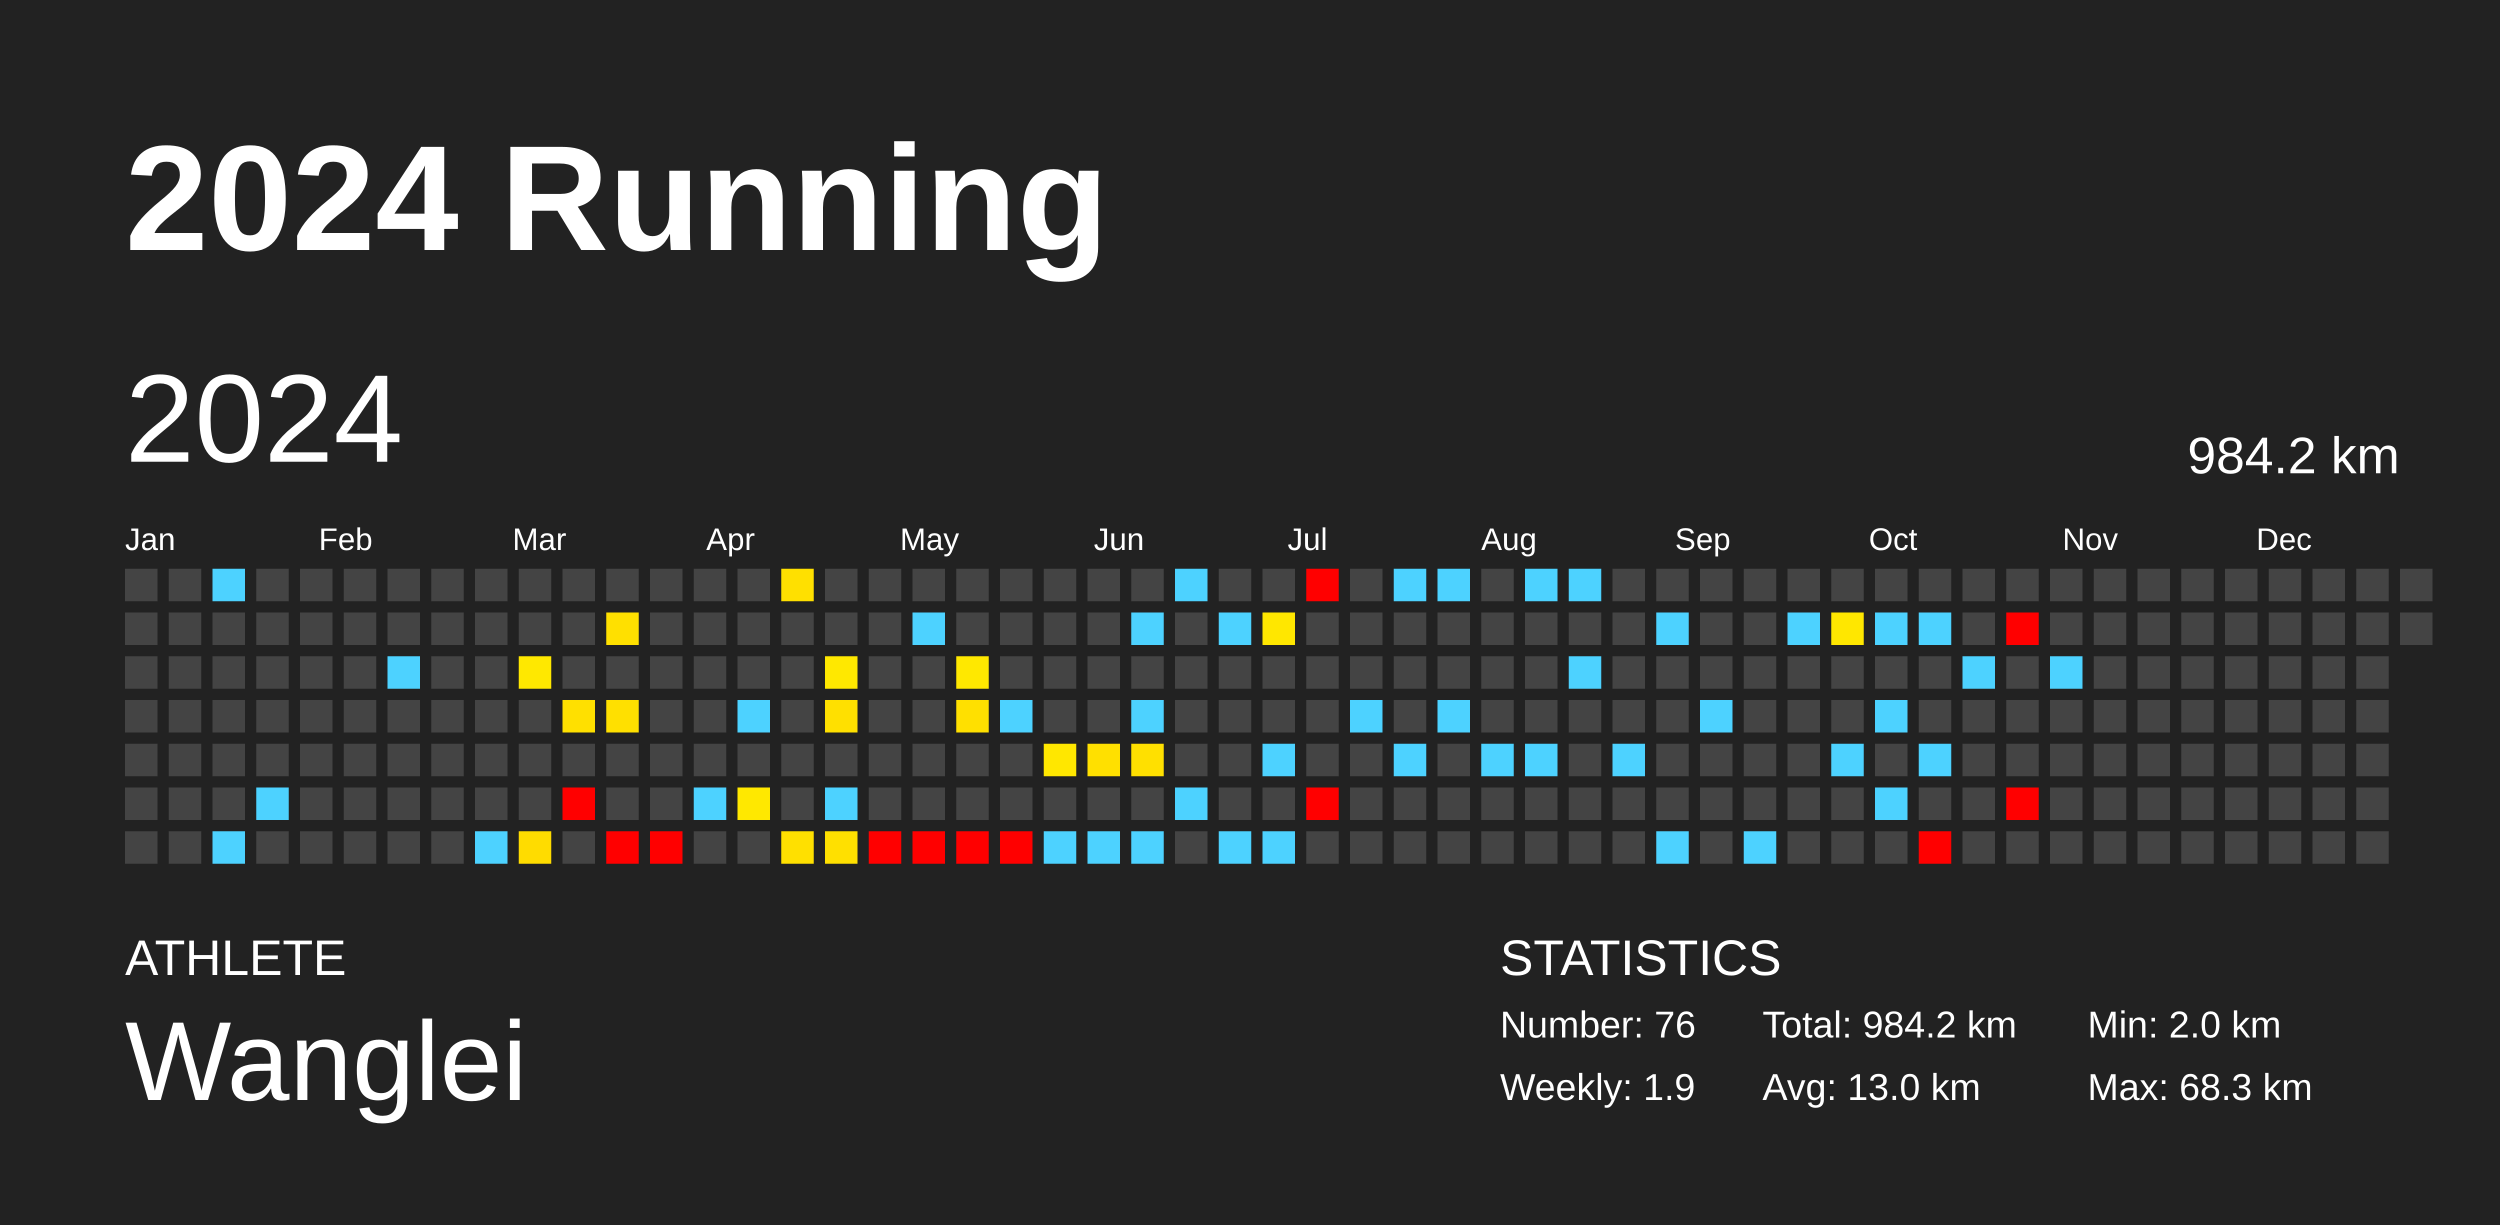
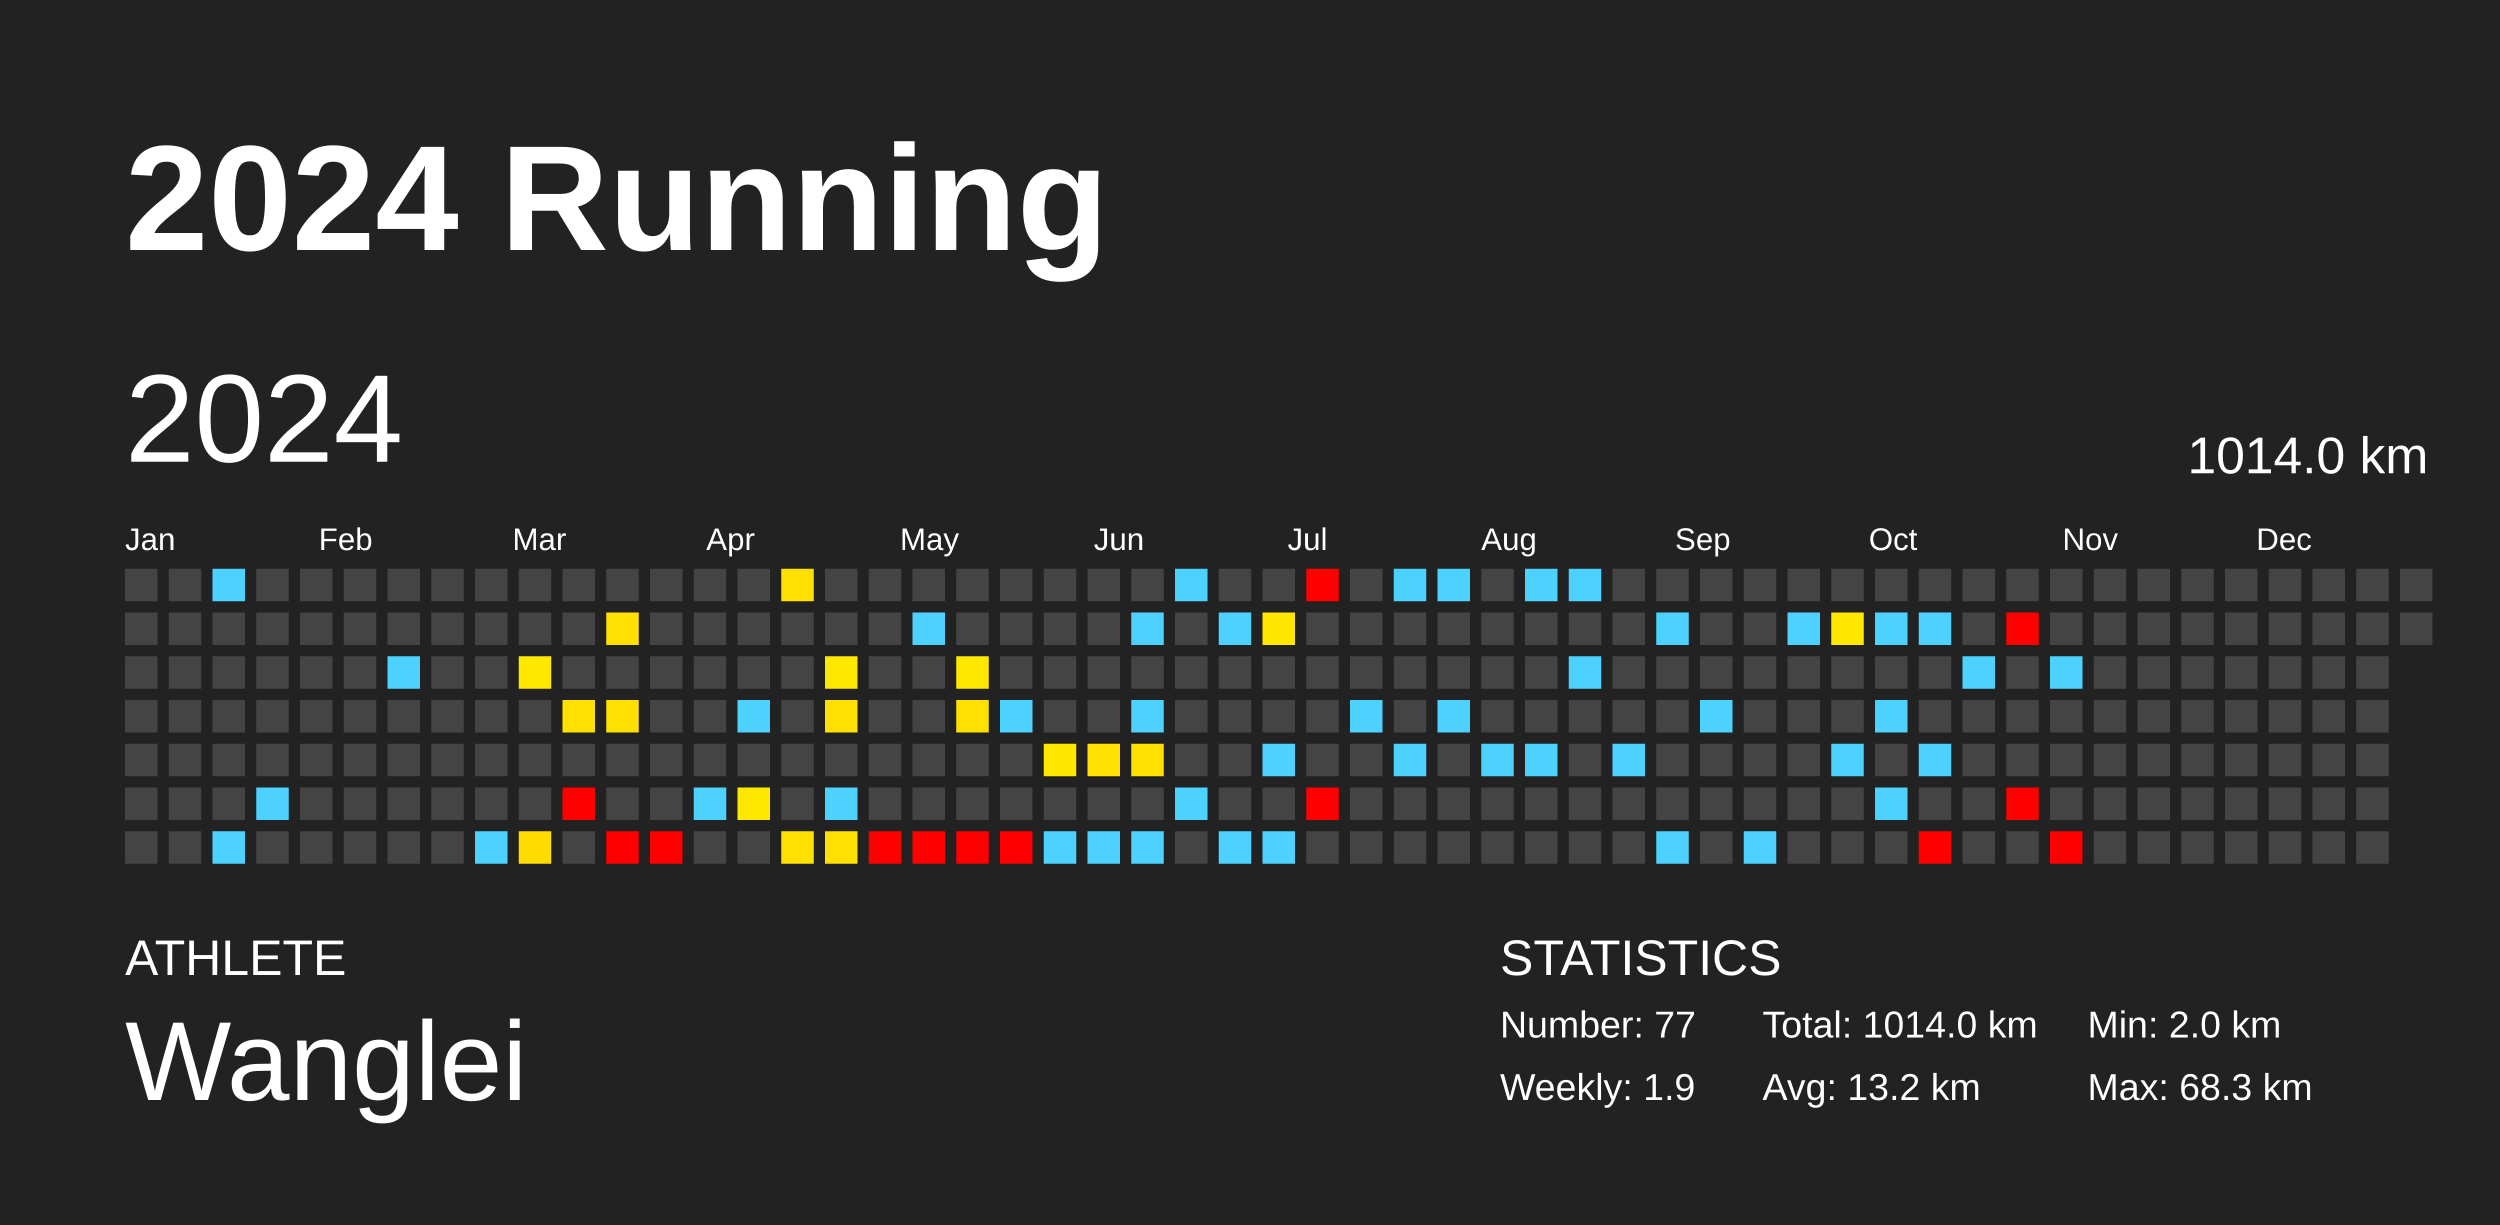
<svg xmlns="http://www.w3.org/2000/svg" baseProfile="full" height="98mm" version="1.1" viewBox="0,0,200,98" width="200mm">
  <defs />
  <rect fill="#222222" height="98" width="200" x="0" y="0" />
  <text fill="#FFFFFF" style="font-size:12px; font-family:Arial; font-weight:bold;" x="10" y="20">2024 Running</text>
  <text fill="#FFFFFF" style="font-size:4px; font-family:Arial" x="10" y="78">ATHLETE</text>
  <text fill="#FFFFFF" style="font-size:9px; font-family:Arial" x="10" y="88">Wanglei</text>
  <text fill="#FFFFFF" style="font-size:4px; font-family:Arial" x="120" y="78">STATISTICS</text>
-   <text fill="#FFFFFF" style="font-size:3px; font-family:Arial" x="120" y="83">Number: 76</text>
+   <text fill="#FFFFFF" style="font-size:3px; font-family:Arial" x="120" y="83">Number: 77</text>
  <text fill="#FFFFFF" style="font-size:3px; font-family:Arial" x="120" y="88">Weekly: 1.9</text>
-   <text fill="#FFFFFF" style="font-size:3px; font-family:Arial" x="141" y="83">Total: 984.2 km</text>
-   <text fill="#FFFFFF" style="font-size:3px; font-family:Arial" x="141" y="88">Avg: 13.0 km</text>
+   <text fill="#FFFFFF" style="font-size:3px; font-family:Arial" x="141" y="83">Total: 1014.0 km</text>
+   <text fill="#FFFFFF" style="font-size:3px; font-family:Arial" x="141" y="88">Avg: 13.2 km</text>
  <text fill="#FFFFFF" style="font-size:3px; font-family:Arial" x="167" y="83">Min: 2.0 km</text>
  <text fill="#FFFFFF" style="font-size:3px; font-family:Arial" x="167" y="88">Max: 68.3 km</text>
  <text dominant-baseline="hanging" fill="#FFFFFF" style="font-size:10.0px; font-family:Arial;" x="10" y="30">2024</text>
-   <text dominant-baseline="hanging" fill="#FFFFFF" style="font-size:4.125px; font-family:Arial;" x="175" y="35">984.2 km</text>
+   <text dominant-baseline="hanging" fill="#FFFFFF" style="font-size:4.125px; font-family:Arial;" x="175" y="35">1014.0 km</text>
  <text fill="#FFFFFF" style="font-size:2.5px; font-family:Arial" x="10.0" y="44">Jan</text>
  <text fill="#FFFFFF" style="font-size:2.5px; font-family:Arial" x="25.5" y="44">Feb</text>
  <text fill="#FFFFFF" style="font-size:2.5px; font-family:Arial" x="41.0" y="44">Mar</text>
  <text fill="#FFFFFF" style="font-size:2.5px; font-family:Arial" x="56.5" y="44">Apr</text>
  <text fill="#FFFFFF" style="font-size:2.5px; font-family:Arial" x="72.0" y="44">May</text>
  <text fill="#FFFFFF" style="font-size:2.5px; font-family:Arial" x="87.5" y="44">Jun</text>
  <text fill="#FFFFFF" style="font-size:2.5px; font-family:Arial" x="103.0" y="44">Jul</text>
  <text fill="#FFFFFF" style="font-size:2.5px; font-family:Arial" x="118.5" y="44">Aug</text>
  <text fill="#FFFFFF" style="font-size:2.5px; font-family:Arial" x="134.0" y="44">Sep</text>
  <text fill="#FFFFFF" style="font-size:2.5px; font-family:Arial" x="149.5" y="44">Oct</text>
  <text fill="#FFFFFF" style="font-size:2.5px; font-family:Arial" x="165.0" y="44">Nov</text>
  <text fill="#FFFFFF" style="font-size:2.5px; font-family:Arial" x="180.5" y="44">Dec</text>
  <rect fill="#444444" height="2.6" width="2.6" x="10.0" y="45.5" />
  <rect fill="#444444" height="2.6" width="2.6" x="10.0" y="49.0" />
  <rect fill="#444444" height="2.6" width="2.6" x="10.0" y="52.5" />
  <rect fill="#444444" height="2.6" width="2.6" x="10.0" y="56.0" />
  <rect fill="#444444" height="2.6" width="2.6" x="10.0" y="59.5" />
  <rect fill="#444444" height="2.6" width="2.6" x="10.0" y="63.0" />
  <rect fill="#444444" height="2.6" width="2.6" x="10.0" y="66.5" />
  <rect fill="#444444" height="2.6" width="2.6" x="13.5" y="45.5" />
  <rect fill="#444444" height="2.6" width="2.6" x="13.5" y="49.0" />
  <rect fill="#444444" height="2.6" width="2.6" x="13.5" y="52.5" />
  <rect fill="#444444" height="2.6" width="2.6" x="13.5" y="56.0" />
  <rect fill="#444444" height="2.6" width="2.6" x="13.5" y="59.5" />
  <rect fill="#444444" height="2.6" width="2.6" x="13.5" y="63.0" />
  <rect fill="#444444" height="2.6" width="2.6" x="13.5" y="66.5" />
  <rect fill="#4dd2ff" height="2.6" width="2.6" x="17.0" y="45.5" />
  <rect fill="#444444" height="2.6" width="2.6" x="17.0" y="49.0" />
  <rect fill="#444444" height="2.6" width="2.6" x="17.0" y="52.5" />
  <rect fill="#444444" height="2.6" width="2.6" x="17.0" y="56.0" />
  <rect fill="#444444" height="2.6" width="2.6" x="17.0" y="59.5" />
  <rect fill="#444444" height="2.6" width="2.6" x="17.0" y="63.0" />
  <rect fill="#4dd2ff" height="2.6" width="2.6" x="17.0" y="66.5" />
  <rect fill="#444444" height="2.6" width="2.6" x="20.5" y="45.5" />
  <rect fill="#444444" height="2.6" width="2.6" x="20.5" y="49.0" />
  <rect fill="#444444" height="2.6" width="2.6" x="20.5" y="52.5" />
  <rect fill="#444444" height="2.6" width="2.6" x="20.5" y="56.0" />
  <rect fill="#444444" height="2.6" width="2.6" x="20.5" y="59.5" />
  <rect fill="#4dd2ff" height="2.6" width="2.6" x="20.5" y="63.0" />
  <rect fill="#444444" height="2.6" width="2.6" x="20.5" y="66.5" />
  <rect fill="#444444" height="2.6" width="2.6" x="24.0" y="45.5" />
  <rect fill="#444444" height="2.6" width="2.6" x="24.0" y="49.0" />
  <rect fill="#444444" height="2.6" width="2.6" x="24.0" y="52.5" />
  <rect fill="#444444" height="2.6" width="2.6" x="24.0" y="56.0" />
  <rect fill="#444444" height="2.6" width="2.6" x="24.0" y="59.5" />
  <rect fill="#444444" height="2.6" width="2.6" x="24.0" y="63.0" />
  <rect fill="#444444" height="2.6" width="2.6" x="24.0" y="66.5" />
  <rect fill="#444444" height="2.6" width="2.6" x="27.5" y="45.5" />
  <rect fill="#444444" height="2.6" width="2.6" x="27.5" y="49.0" />
  <rect fill="#444444" height="2.6" width="2.6" x="27.5" y="52.5" />
  <rect fill="#444444" height="2.6" width="2.6" x="27.5" y="56.0" />
  <rect fill="#444444" height="2.6" width="2.6" x="27.5" y="59.5" />
  <rect fill="#444444" height="2.6" width="2.6" x="27.5" y="63.0" />
  <rect fill="#444444" height="2.6" width="2.6" x="27.5" y="66.5" />
  <rect fill="#444444" height="2.6" width="2.6" x="31.0" y="45.5" />
  <rect fill="#444444" height="2.6" width="2.6" x="31.0" y="49.0" />
  <rect fill="#4dd2ff" height="2.6" width="2.6" x="31.0" y="52.5" />
  <rect fill="#444444" height="2.6" width="2.6" x="31.0" y="56.0" />
  <rect fill="#444444" height="2.6" width="2.6" x="31.0" y="59.5" />
  <rect fill="#444444" height="2.6" width="2.6" x="31.0" y="63.0" />
  <rect fill="#444444" height="2.6" width="2.6" x="31.0" y="66.5" />
  <rect fill="#444444" height="2.6" width="2.6" x="34.5" y="45.5" />
  <rect fill="#444444" height="2.6" width="2.6" x="34.5" y="49.0" />
  <rect fill="#444444" height="2.6" width="2.6" x="34.5" y="52.5" />
  <rect fill="#444444" height="2.6" width="2.6" x="34.5" y="56.0" />
  <rect fill="#444444" height="2.6" width="2.6" x="34.5" y="59.5" />
  <rect fill="#444444" height="2.6" width="2.6" x="34.5" y="63.0" />
  <rect fill="#444444" height="2.6" width="2.6" x="34.5" y="66.5" />
  <rect fill="#444444" height="2.6" width="2.6" x="38.0" y="45.5" />
  <rect fill="#444444" height="2.6" width="2.6" x="38.0" y="49.0" />
  <rect fill="#444444" height="2.6" width="2.6" x="38.0" y="52.5" />
  <rect fill="#444444" height="2.6" width="2.6" x="38.0" y="56.0" />
  <rect fill="#444444" height="2.6" width="2.6" x="38.0" y="59.5" />
  <rect fill="#444444" height="2.6" width="2.6" x="38.0" y="63.0" />
  <rect fill="#4dd2ff" height="2.6" width="2.6" x="38.0" y="66.5" />
  <rect fill="#444444" height="2.6" width="2.6" x="41.5" y="45.5" />
  <rect fill="#444444" height="2.6" width="2.6" x="41.5" y="49.0" />
  <rect fill="#ffe800" height="2.6" width="2.6" x="41.5" y="52.5" />
  <rect fill="#444444" height="2.6" width="2.6" x="41.5" y="56.0" />
  <rect fill="#444444" height="2.6" width="2.6" x="41.5" y="59.5" />
  <rect fill="#444444" height="2.6" width="2.6" x="41.5" y="63.0" />
  <rect fill="#ffdc00" height="2.6" width="2.6" x="41.5" y="66.5" />
  <rect fill="#444444" height="2.6" width="2.6" x="45.0" y="45.5" />
  <rect fill="#444444" height="2.6" width="2.6" x="45.0" y="49.0" />
  <rect fill="#444444" height="2.6" width="2.6" x="45.0" y="52.5" />
  <rect fill="#ffe000" height="2.6" width="2.6" x="45.0" y="56.0" />
  <rect fill="#444444" height="2.6" width="2.6" x="45.0" y="59.5" />
  <rect fill="red" height="2.6" width="2.6" x="45.0" y="63.0" />
  <rect fill="#444444" height="2.6" width="2.6" x="45.0" y="66.5" />
  <rect fill="#444444" height="2.6" width="2.6" x="48.5" y="45.5" />
  <rect fill="#ffe000" height="2.6" width="2.6" x="48.5" y="49.0" />
  <rect fill="#444444" height="2.6" width="2.6" x="48.5" y="52.5" />
  <rect fill="#ffe000" height="2.6" width="2.6" x="48.5" y="56.0" />
  <rect fill="#444444" height="2.6" width="2.6" x="48.5" y="59.5" />
  <rect fill="#444444" height="2.6" width="2.6" x="48.5" y="63.0" />
  <rect fill="red" height="2.6" width="2.6" x="48.5" y="66.5" />
  <rect fill="#444444" height="2.6" width="2.6" x="52.0" y="45.5" />
  <rect fill="#444444" height="2.6" width="2.6" x="52.0" y="49.0" />
  <rect fill="#444444" height="2.6" width="2.6" x="52.0" y="52.5" />
  <rect fill="#444444" height="2.6" width="2.6" x="52.0" y="56.0" />
  <rect fill="#444444" height="2.6" width="2.6" x="52.0" y="59.5" />
  <rect fill="#444444" height="2.6" width="2.6" x="52.0" y="63.0" />
  <rect fill="red" height="2.6" width="2.6" x="52.0" y="66.5" />
  <rect fill="#444444" height="2.6" width="2.6" x="55.5" y="45.5" />
  <rect fill="#444444" height="2.6" width="2.6" x="55.5" y="49.0" />
  <rect fill="#444444" height="2.6" width="2.6" x="55.5" y="52.5" />
  <rect fill="#444444" height="2.6" width="2.6" x="55.5" y="56.0" />
  <rect fill="#444444" height="2.6" width="2.6" x="55.5" y="59.5" />
  <rect fill="#4dd2ff" height="2.6" width="2.6" x="55.5" y="63.0" />
  <rect fill="#444444" height="2.6" width="2.6" x="55.5" y="66.5" />
  <rect fill="#444444" height="2.6" width="2.6" x="59.0" y="45.5" />
  <rect fill="#444444" height="2.6" width="2.6" x="59.0" y="49.0" />
  <rect fill="#444444" height="2.6" width="2.6" x="59.0" y="52.5" />
  <rect fill="#4dd2ff" height="2.6" width="2.6" x="59.0" y="56.0" />
  <rect fill="#444444" height="2.6" width="2.6" x="59.0" y="59.5" />
  <rect fill="#ffe800" height="2.6" width="2.6" x="59.0" y="63.0" />
  <rect fill="#444444" height="2.6" width="2.6" x="59.0" y="66.5" />
  <rect fill="#ffe000" height="2.6" width="2.6" x="62.5" y="45.5" />
  <rect fill="#444444" height="2.6" width="2.6" x="62.5" y="49.0" />
  <rect fill="#444444" height="2.6" width="2.6" x="62.5" y="52.5" />
  <rect fill="#444444" height="2.6" width="2.6" x="62.5" y="56.0" />
  <rect fill="#444444" height="2.6" width="2.6" x="62.5" y="59.5" />
  <rect fill="#444444" height="2.6" width="2.6" x="62.5" y="63.0" />
  <rect fill="#ffe000" height="2.6" width="2.6" x="62.5" y="66.5" />
  <rect fill="#444444" height="2.6" width="2.6" x="66.0" y="45.5" />
  <rect fill="#444444" height="2.6" width="2.6" x="66.0" y="49.0" />
  <rect fill="#ffe800" height="2.6" width="2.6" x="66.0" y="52.5" />
  <rect fill="#ffe000" height="2.6" width="2.6" x="66.0" y="56.0" />
  <rect fill="#444444" height="2.6" width="2.6" x="66.0" y="59.5" />
  <rect fill="#4dd2ff" height="2.6" width="2.6" x="66.0" y="63.0" />
  <rect fill="#ffe000" height="2.6" width="2.6" x="66.0" y="66.5" />
  <rect fill="#444444" height="2.6" width="2.6" x="69.5" y="45.5" />
  <rect fill="#444444" height="2.6" width="2.6" x="69.5" y="49.0" />
  <rect fill="#444444" height="2.6" width="2.6" x="69.5" y="52.5" />
  <rect fill="#444444" height="2.6" width="2.6" x="69.5" y="56.0" />
  <rect fill="#444444" height="2.6" width="2.6" x="69.5" y="59.5" />
  <rect fill="#444444" height="2.6" width="2.6" x="69.5" y="63.0" />
  <rect fill="red" height="2.6" width="2.6" x="69.5" y="66.5" />
  <rect fill="#444444" height="2.6" width="2.6" x="73.0" y="45.5" />
  <rect fill="#4dd2ff" height="2.6" width="2.6" x="73.0" y="49.0" />
  <rect fill="#444444" height="2.6" width="2.6" x="73.0" y="52.5" />
  <rect fill="#444444" height="2.6" width="2.6" x="73.0" y="56.0" />
  <rect fill="#444444" height="2.6" width="2.6" x="73.0" y="59.5" />
  <rect fill="#444444" height="2.6" width="2.6" x="73.0" y="63.0" />
  <rect fill="red" height="2.6" width="2.6" x="73.0" y="66.5" />
  <rect fill="#444444" height="2.6" width="2.6" x="76.5" y="45.5" />
  <rect fill="#444444" height="2.6" width="2.6" x="76.5" y="49.0" />
  <rect fill="#ffe800" height="2.6" width="2.6" x="76.5" y="52.5" />
  <rect fill="#ffe000" height="2.6" width="2.6" x="76.5" y="56.0" />
  <rect fill="#444444" height="2.6" width="2.6" x="76.5" y="59.5" />
  <rect fill="#444444" height="2.6" width="2.6" x="76.5" y="63.0" />
  <rect fill="red" height="2.6" width="2.6" x="76.5" y="66.5" />
  <rect fill="#444444" height="2.6" width="2.6" x="80.0" y="45.5" />
  <rect fill="#444444" height="2.6" width="2.6" x="80.0" y="49.0" />
  <rect fill="#444444" height="2.6" width="2.6" x="80.0" y="52.5" />
  <rect fill="#4dd2ff" height="2.6" width="2.6" x="80.0" y="56.0" />
  <rect fill="#444444" height="2.6" width="2.6" x="80.0" y="59.5" />
  <rect fill="#444444" height="2.6" width="2.6" x="80.0" y="63.0" />
  <rect fill="red" height="2.6" width="2.6" x="80.0" y="66.5" />
  <rect fill="#444444" height="2.6" width="2.6" x="83.5" y="45.5" />
  <rect fill="#444444" height="2.6" width="2.6" x="83.5" y="49.0" />
  <rect fill="#444444" height="2.6" width="2.6" x="83.5" y="52.5" />
  <rect fill="#444444" height="2.6" width="2.6" x="83.5" y="56.0" />
  <rect fill="#ffe700" height="2.6" width="2.6" x="83.5" y="59.5" />
  <rect fill="#444444" height="2.6" width="2.6" x="83.5" y="63.0" />
  <rect fill="#4dd2ff" height="2.6" width="2.6" x="83.5" y="66.5" />
  <rect fill="#444444" height="2.6" width="2.6" x="87.0" y="45.5" />
  <rect fill="#444444" height="2.6" width="2.6" x="87.0" y="49.0" />
  <rect fill="#444444" height="2.6" width="2.6" x="87.0" y="52.5" />
  <rect fill="#444444" height="2.6" width="2.6" x="87.0" y="56.0" />
  <rect fill="#ffe000" height="2.6" width="2.6" x="87.0" y="59.5" />
  <rect fill="#444444" height="2.6" width="2.6" x="87.0" y="63.0" />
  <rect fill="#4dd2ff" height="2.6" width="2.6" x="87.0" y="66.5" />
  <rect fill="#444444" height="2.6" width="2.6" x="90.5" y="45.5" />
  <rect fill="#4dd2ff" height="2.6" width="2.6" x="90.5" y="49.0" />
  <rect fill="#444444" height="2.6" width="2.6" x="90.5" y="52.5" />
  <rect fill="#4dd2ff" height="2.6" width="2.6" x="90.5" y="56.0" />
  <rect fill="#ffe000" height="2.6" width="2.6" x="90.5" y="59.5" />
  <rect fill="#444444" height="2.6" width="2.6" x="90.5" y="63.0" />
  <rect fill="#4dd2ff" height="2.6" width="2.6" x="90.5" y="66.5" />
  <rect fill="#4dd2ff" height="2.6" width="2.6" x="94.0" y="45.5" />
  <rect fill="#444444" height="2.6" width="2.6" x="94.0" y="49.0" />
  <rect fill="#444444" height="2.6" width="2.6" x="94.0" y="52.5" />
  <rect fill="#444444" height="2.6" width="2.6" x="94.0" y="56.0" />
  <rect fill="#444444" height="2.6" width="2.6" x="94.0" y="59.5" />
  <rect fill="#4dd2ff" height="2.6" width="2.6" x="94.0" y="63.0" />
  <rect fill="#444444" height="2.6" width="2.6" x="94.0" y="66.5" />
  <rect fill="#444444" height="2.6" width="2.6" x="97.5" y="45.5" />
  <rect fill="#4dd2ff" height="2.6" width="2.6" x="97.5" y="49.0" />
  <rect fill="#444444" height="2.6" width="2.6" x="97.5" y="52.5" />
  <rect fill="#444444" height="2.6" width="2.6" x="97.5" y="56.0" />
  <rect fill="#444444" height="2.6" width="2.6" x="97.5" y="59.5" />
  <rect fill="#444444" height="2.6" width="2.6" x="97.5" y="63.0" />
  <rect fill="#4dd2ff" height="2.6" width="2.6" x="97.5" y="66.5" />
  <rect fill="#444444" height="2.6" width="2.6" x="101.0" y="45.5" />
  <rect fill="#ffe700" height="2.6" width="2.6" x="101.0" y="49.0" />
  <rect fill="#444444" height="2.6" width="2.6" x="101.0" y="52.5" />
  <rect fill="#444444" height="2.6" width="2.6" x="101.0" y="56.0" />
  <rect fill="#4dd2ff" height="2.6" width="2.6" x="101.0" y="59.5" />
  <rect fill="#444444" height="2.6" width="2.6" x="101.0" y="63.0" />
  <rect fill="#4dd2ff" height="2.6" width="2.6" x="101.0" y="66.5" />
  <rect fill="red" height="2.6" width="2.6" x="104.5" y="45.5" />
  <rect fill="#444444" height="2.6" width="2.6" x="104.5" y="49.0" />
  <rect fill="#444444" height="2.6" width="2.6" x="104.5" y="52.5" />
  <rect fill="#444444" height="2.6" width="2.6" x="104.5" y="56.0" />
  <rect fill="#444444" height="2.6" width="2.6" x="104.5" y="59.5" />
  <rect fill="red" height="2.6" width="2.6" x="104.5" y="63.0" />
  <rect fill="#444444" height="2.6" width="2.6" x="104.5" y="66.5" />
  <rect fill="#444444" height="2.6" width="2.6" x="108.0" y="45.5" />
  <rect fill="#444444" height="2.6" width="2.6" x="108.0" y="49.0" />
  <rect fill="#444444" height="2.6" width="2.6" x="108.0" y="52.5" />
  <rect fill="#4dd2ff" height="2.6" width="2.6" x="108.0" y="56.0" />
  <rect fill="#444444" height="2.6" width="2.6" x="108.0" y="59.5" />
  <rect fill="#444444" height="2.6" width="2.6" x="108.0" y="63.0" />
  <rect fill="#444444" height="2.6" width="2.6" x="108.0" y="66.5" />
  <rect fill="#4dd2ff" height="2.6" width="2.6" x="111.5" y="45.5" />
  <rect fill="#444444" height="2.6" width="2.6" x="111.5" y="49.0" />
  <rect fill="#444444" height="2.6" width="2.6" x="111.5" y="52.5" />
  <rect fill="#444444" height="2.6" width="2.6" x="111.5" y="56.0" />
  <rect fill="#4dd2ff" height="2.6" width="2.6" x="111.5" y="59.5" />
  <rect fill="#444444" height="2.6" width="2.6" x="111.5" y="63.0" />
  <rect fill="#444444" height="2.6" width="2.6" x="111.5" y="66.5" />
  <rect fill="#4dd2ff" height="2.6" width="2.6" x="115.0" y="45.5" />
  <rect fill="#444444" height="2.6" width="2.6" x="115.0" y="49.0" />
  <rect fill="#444444" height="2.6" width="2.6" x="115.0" y="52.5" />
  <rect fill="#4dd2ff" height="2.6" width="2.6" x="115.0" y="56.0" />
  <rect fill="#444444" height="2.6" width="2.6" x="115.0" y="59.5" />
  <rect fill="#444444" height="2.6" width="2.6" x="115.0" y="63.0" />
  <rect fill="#444444" height="2.6" width="2.6" x="115.0" y="66.5" />
  <rect fill="#444444" height="2.6" width="2.6" x="118.5" y="45.5" />
  <rect fill="#444444" height="2.6" width="2.6" x="118.5" y="49.0" />
  <rect fill="#444444" height="2.6" width="2.6" x="118.5" y="52.5" />
  <rect fill="#444444" height="2.6" width="2.6" x="118.5" y="56.0" />
  <rect fill="#4dd2ff" height="2.6" width="2.6" x="118.5" y="59.5" />
  <rect fill="#444444" height="2.6" width="2.6" x="118.5" y="63.0" />
  <rect fill="#444444" height="2.6" width="2.6" x="118.5" y="66.5" />
  <rect fill="#4dd2ff" height="2.6" width="2.6" x="122.0" y="45.5" />
  <rect fill="#444444" height="2.6" width="2.6" x="122.0" y="49.0" />
  <rect fill="#444444" height="2.6" width="2.6" x="122.0" y="52.5" />
  <rect fill="#444444" height="2.6" width="2.6" x="122.0" y="56.0" />
  <rect fill="#4dd2ff" height="2.6" width="2.6" x="122.0" y="59.5" />
  <rect fill="#444444" height="2.6" width="2.6" x="122.0" y="63.0" />
  <rect fill="#444444" height="2.6" width="2.6" x="122.0" y="66.5" />
  <rect fill="#4dd2ff" height="2.6" width="2.6" x="125.5" y="45.5" />
  <rect fill="#444444" height="2.6" width="2.6" x="125.5" y="49.0" />
  <rect fill="#4dd2ff" height="2.6" width="2.6" x="125.5" y="52.5" />
  <rect fill="#444444" height="2.6" width="2.6" x="125.5" y="56.0" />
  <rect fill="#444444" height="2.6" width="2.6" x="125.5" y="59.5" />
  <rect fill="#444444" height="2.6" width="2.6" x="125.5" y="63.0" />
  <rect fill="#444444" height="2.6" width="2.6" x="125.5" y="66.5" />
  <rect fill="#444444" height="2.6" width="2.6" x="129.0" y="45.5" />
  <rect fill="#444444" height="2.6" width="2.6" x="129.0" y="49.0" />
  <rect fill="#444444" height="2.6" width="2.6" x="129.0" y="52.5" />
  <rect fill="#444444" height="2.6" width="2.6" x="129.0" y="56.0" />
  <rect fill="#4dd2ff" height="2.6" width="2.6" x="129.0" y="59.5" />
  <rect fill="#444444" height="2.6" width="2.6" x="129.0" y="63.0" />
  <rect fill="#444444" height="2.6" width="2.6" x="129.0" y="66.5" />
  <rect fill="#444444" height="2.6" width="2.6" x="132.5" y="45.5" />
  <rect fill="#4dd2ff" height="2.6" width="2.6" x="132.5" y="49.0" />
  <rect fill="#444444" height="2.6" width="2.6" x="132.5" y="52.5" />
  <rect fill="#444444" height="2.6" width="2.6" x="132.5" y="56.0" />
  <rect fill="#444444" height="2.6" width="2.6" x="132.5" y="59.5" />
  <rect fill="#444444" height="2.6" width="2.6" x="132.5" y="63.0" />
  <rect fill="#4dd2ff" height="2.6" width="2.6" x="132.5" y="66.5" />
  <rect fill="#444444" height="2.6" width="2.6" x="136.0" y="45.5" />
  <rect fill="#444444" height="2.6" width="2.6" x="136.0" y="49.0" />
  <rect fill="#444444" height="2.6" width="2.6" x="136.0" y="52.5" />
  <rect fill="#4dd2ff" height="2.6" width="2.6" x="136.0" y="56.0" />
  <rect fill="#444444" height="2.6" width="2.6" x="136.0" y="59.5" />
  <rect fill="#444444" height="2.6" width="2.6" x="136.0" y="63.0" />
  <rect fill="#444444" height="2.6" width="2.6" x="136.0" y="66.5" />
  <rect fill="#444444" height="2.6" width="2.6" x="139.5" y="45.5" />
  <rect fill="#444444" height="2.6" width="2.6" x="139.5" y="49.0" />
  <rect fill="#444444" height="2.6" width="2.6" x="139.5" y="52.5" />
  <rect fill="#444444" height="2.6" width="2.6" x="139.5" y="56.0" />
  <rect fill="#444444" height="2.6" width="2.6" x="139.5" y="59.5" />
  <rect fill="#444444" height="2.6" width="2.6" x="139.5" y="63.0" />
  <rect fill="#4dd2ff" height="2.6" width="2.6" x="139.5" y="66.5" />
  <rect fill="#444444" height="2.6" width="2.6" x="143.0" y="45.5" />
  <rect fill="#4dd2ff" height="2.6" width="2.6" x="143.0" y="49.0" />
  <rect fill="#444444" height="2.6" width="2.6" x="143.0" y="52.5" />
  <rect fill="#444444" height="2.6" width="2.6" x="143.0" y="56.0" />
  <rect fill="#444444" height="2.6" width="2.6" x="143.0" y="59.5" />
  <rect fill="#444444" height="2.6" width="2.6" x="143.0" y="63.0" />
  <rect fill="#444444" height="2.6" width="2.6" x="143.0" y="66.5" />
  <rect fill="#444444" height="2.6" width="2.6" x="146.5" y="45.5" />
  <rect fill="#ffe700" height="2.6" width="2.6" x="146.5" y="49.0" />
  <rect fill="#444444" height="2.6" width="2.6" x="146.5" y="52.5" />
  <rect fill="#444444" height="2.6" width="2.6" x="146.5" y="56.0" />
  <rect fill="#4dd2ff" height="2.6" width="2.6" x="146.5" y="59.5" />
  <rect fill="#444444" height="2.6" width="2.6" x="146.5" y="63.0" />
  <rect fill="#444444" height="2.6" width="2.6" x="146.5" y="66.5" />
  <rect fill="#444444" height="2.6" width="2.6" x="150.0" y="45.5" />
  <rect fill="#4dd2ff" height="2.6" width="2.6" x="150.0" y="49.0" />
  <rect fill="#444444" height="2.6" width="2.6" x="150.0" y="52.5" />
  <rect fill="#4dd2ff" height="2.6" width="2.6" x="150.0" y="56.0" />
  <rect fill="#444444" height="2.6" width="2.6" x="150.0" y="59.5" />
  <rect fill="#4dd2ff" height="2.6" width="2.6" x="150.0" y="63.0" />
  <rect fill="#444444" height="2.6" width="2.6" x="150.0" y="66.5" />
  <rect fill="#444444" height="2.6" width="2.6" x="153.5" y="45.5" />
  <rect fill="#4dd2ff" height="2.6" width="2.6" x="153.5" y="49.0" />
  <rect fill="#444444" height="2.6" width="2.6" x="153.5" y="52.5" />
  <rect fill="#444444" height="2.6" width="2.6" x="153.5" y="56.0" />
  <rect fill="#4dd2ff" height="2.6" width="2.6" x="153.5" y="59.5" />
  <rect fill="#444444" height="2.6" width="2.6" x="153.5" y="63.0" />
  <rect fill="red" height="2.6" width="2.6" x="153.5" y="66.5" />
  <rect fill="#444444" height="2.6" width="2.6" x="157.0" y="45.5" />
  <rect fill="#444444" height="2.6" width="2.6" x="157.0" y="49.0" />
  <rect fill="#4dd2ff" height="2.6" width="2.6" x="157.0" y="52.5" />
  <rect fill="#444444" height="2.6" width="2.6" x="157.0" y="56.0" />
  <rect fill="#444444" height="2.6" width="2.6" x="157.0" y="59.5" />
  <rect fill="#444444" height="2.6" width="2.6" x="157.0" y="63.0" />
  <rect fill="#444444" height="2.6" width="2.6" x="157.0" y="66.5" />
  <rect fill="#444444" height="2.6" width="2.6" x="160.5" y="45.5" />
  <rect fill="red" height="2.6" width="2.6" x="160.5" y="49.0" />
  <rect fill="#444444" height="2.6" width="2.6" x="160.5" y="52.5" />
  <rect fill="#444444" height="2.6" width="2.6" x="160.5" y="56.0" />
  <rect fill="#444444" height="2.6" width="2.6" x="160.5" y="59.5" />
  <rect fill="red" height="2.6" width="2.6" x="160.5" y="63.0" />
  <rect fill="#444444" height="2.6" width="2.6" x="160.5" y="66.5" />
  <rect fill="#444444" height="2.6" width="2.6" x="164.0" y="45.5" />
  <rect fill="#444444" height="2.6" width="2.6" x="164.0" y="49.0" />
  <rect fill="#4dd2ff" height="2.6" width="2.6" x="164.0" y="52.5" />
  <rect fill="#444444" height="2.6" width="2.6" x="164.0" y="56.0" />
  <rect fill="#444444" height="2.6" width="2.6" x="164.0" y="59.5" />
  <rect fill="#444444" height="2.6" width="2.6" x="164.0" y="63.0" />
-   <rect fill="#444444" height="2.6" width="2.6" x="164.0" y="66.5" />
+   <rect fill="red" height="2.6" width="2.6" x="164.0" y="66.5" />
  <rect fill="#444444" height="2.6" width="2.6" x="167.5" y="45.5" />
  <rect fill="#444444" height="2.6" width="2.6" x="167.5" y="49.0" />
  <rect fill="#444444" height="2.6" width="2.6" x="167.5" y="52.5" />
  <rect fill="#444444" height="2.6" width="2.6" x="167.5" y="56.0" />
  <rect fill="#444444" height="2.6" width="2.6" x="167.5" y="59.5" />
  <rect fill="#444444" height="2.6" width="2.6" x="167.5" y="63.0" />
  <rect fill="#444444" height="2.6" width="2.6" x="167.5" y="66.5" />
  <rect fill="#444444" height="2.6" width="2.6" x="171.0" y="45.5" />
  <rect fill="#444444" height="2.6" width="2.6" x="171.0" y="49.0" />
  <rect fill="#444444" height="2.6" width="2.6" x="171.0" y="52.5" />
  <rect fill="#444444" height="2.6" width="2.6" x="171.0" y="56.0" />
  <rect fill="#444444" height="2.6" width="2.6" x="171.0" y="59.5" />
  <rect fill="#444444" height="2.6" width="2.6" x="171.0" y="63.0" />
  <rect fill="#444444" height="2.6" width="2.6" x="171.0" y="66.5" />
  <rect fill="#444444" height="2.6" width="2.6" x="174.5" y="45.5" />
  <rect fill="#444444" height="2.6" width="2.6" x="174.5" y="49.0" />
  <rect fill="#444444" height="2.6" width="2.6" x="174.5" y="52.5" />
  <rect fill="#444444" height="2.6" width="2.6" x="174.5" y="56.0" />
  <rect fill="#444444" height="2.6" width="2.6" x="174.5" y="59.5" />
  <rect fill="#444444" height="2.6" width="2.6" x="174.5" y="63.0" />
  <rect fill="#444444" height="2.6" width="2.6" x="174.5" y="66.5" />
  <rect fill="#444444" height="2.6" width="2.6" x="178.0" y="45.5" />
  <rect fill="#444444" height="2.6" width="2.6" x="178.0" y="49.0" />
  <rect fill="#444444" height="2.6" width="2.6" x="178.0" y="52.5" />
  <rect fill="#444444" height="2.6" width="2.6" x="178.0" y="56.0" />
  <rect fill="#444444" height="2.6" width="2.6" x="178.0" y="59.5" />
  <rect fill="#444444" height="2.6" width="2.6" x="178.0" y="63.0" />
  <rect fill="#444444" height="2.6" width="2.6" x="178.0" y="66.5" />
  <rect fill="#444444" height="2.6" width="2.6" x="181.5" y="45.5" />
  <rect fill="#444444" height="2.6" width="2.6" x="181.5" y="49.0" />
  <rect fill="#444444" height="2.6" width="2.6" x="181.5" y="52.5" />
  <rect fill="#444444" height="2.6" width="2.6" x="181.5" y="56.0" />
  <rect fill="#444444" height="2.6" width="2.6" x="181.5" y="59.5" />
  <rect fill="#444444" height="2.6" width="2.6" x="181.5" y="63.0" />
  <rect fill="#444444" height="2.6" width="2.6" x="181.5" y="66.5" />
  <rect fill="#444444" height="2.6" width="2.6" x="185.0" y="45.5" />
  <rect fill="#444444" height="2.6" width="2.6" x="185.0" y="49.0" />
  <rect fill="#444444" height="2.6" width="2.6" x="185.0" y="52.5" />
  <rect fill="#444444" height="2.6" width="2.6" x="185.0" y="56.0" />
  <rect fill="#444444" height="2.6" width="2.6" x="185.0" y="59.5" />
  <rect fill="#444444" height="2.6" width="2.6" x="185.0" y="63.0" />
  <rect fill="#444444" height="2.6" width="2.6" x="185.0" y="66.5" />
  <rect fill="#444444" height="2.6" width="2.6" x="188.5" y="45.5" />
  <rect fill="#444444" height="2.6" width="2.6" x="188.5" y="49.0" />
  <rect fill="#444444" height="2.6" width="2.6" x="188.5" y="52.5" />
  <rect fill="#444444" height="2.6" width="2.6" x="188.5" y="56.0" />
  <rect fill="#444444" height="2.6" width="2.6" x="188.5" y="59.5" />
  <rect fill="#444444" height="2.6" width="2.6" x="188.5" y="63.0" />
  <rect fill="#444444" height="2.6" width="2.6" x="188.5" y="66.5" />
  <rect fill="#444444" height="2.6" width="2.6" x="192.0" y="45.5" />
  <rect fill="#444444" height="2.6" width="2.6" x="192.0" y="49.0" />
</svg>
